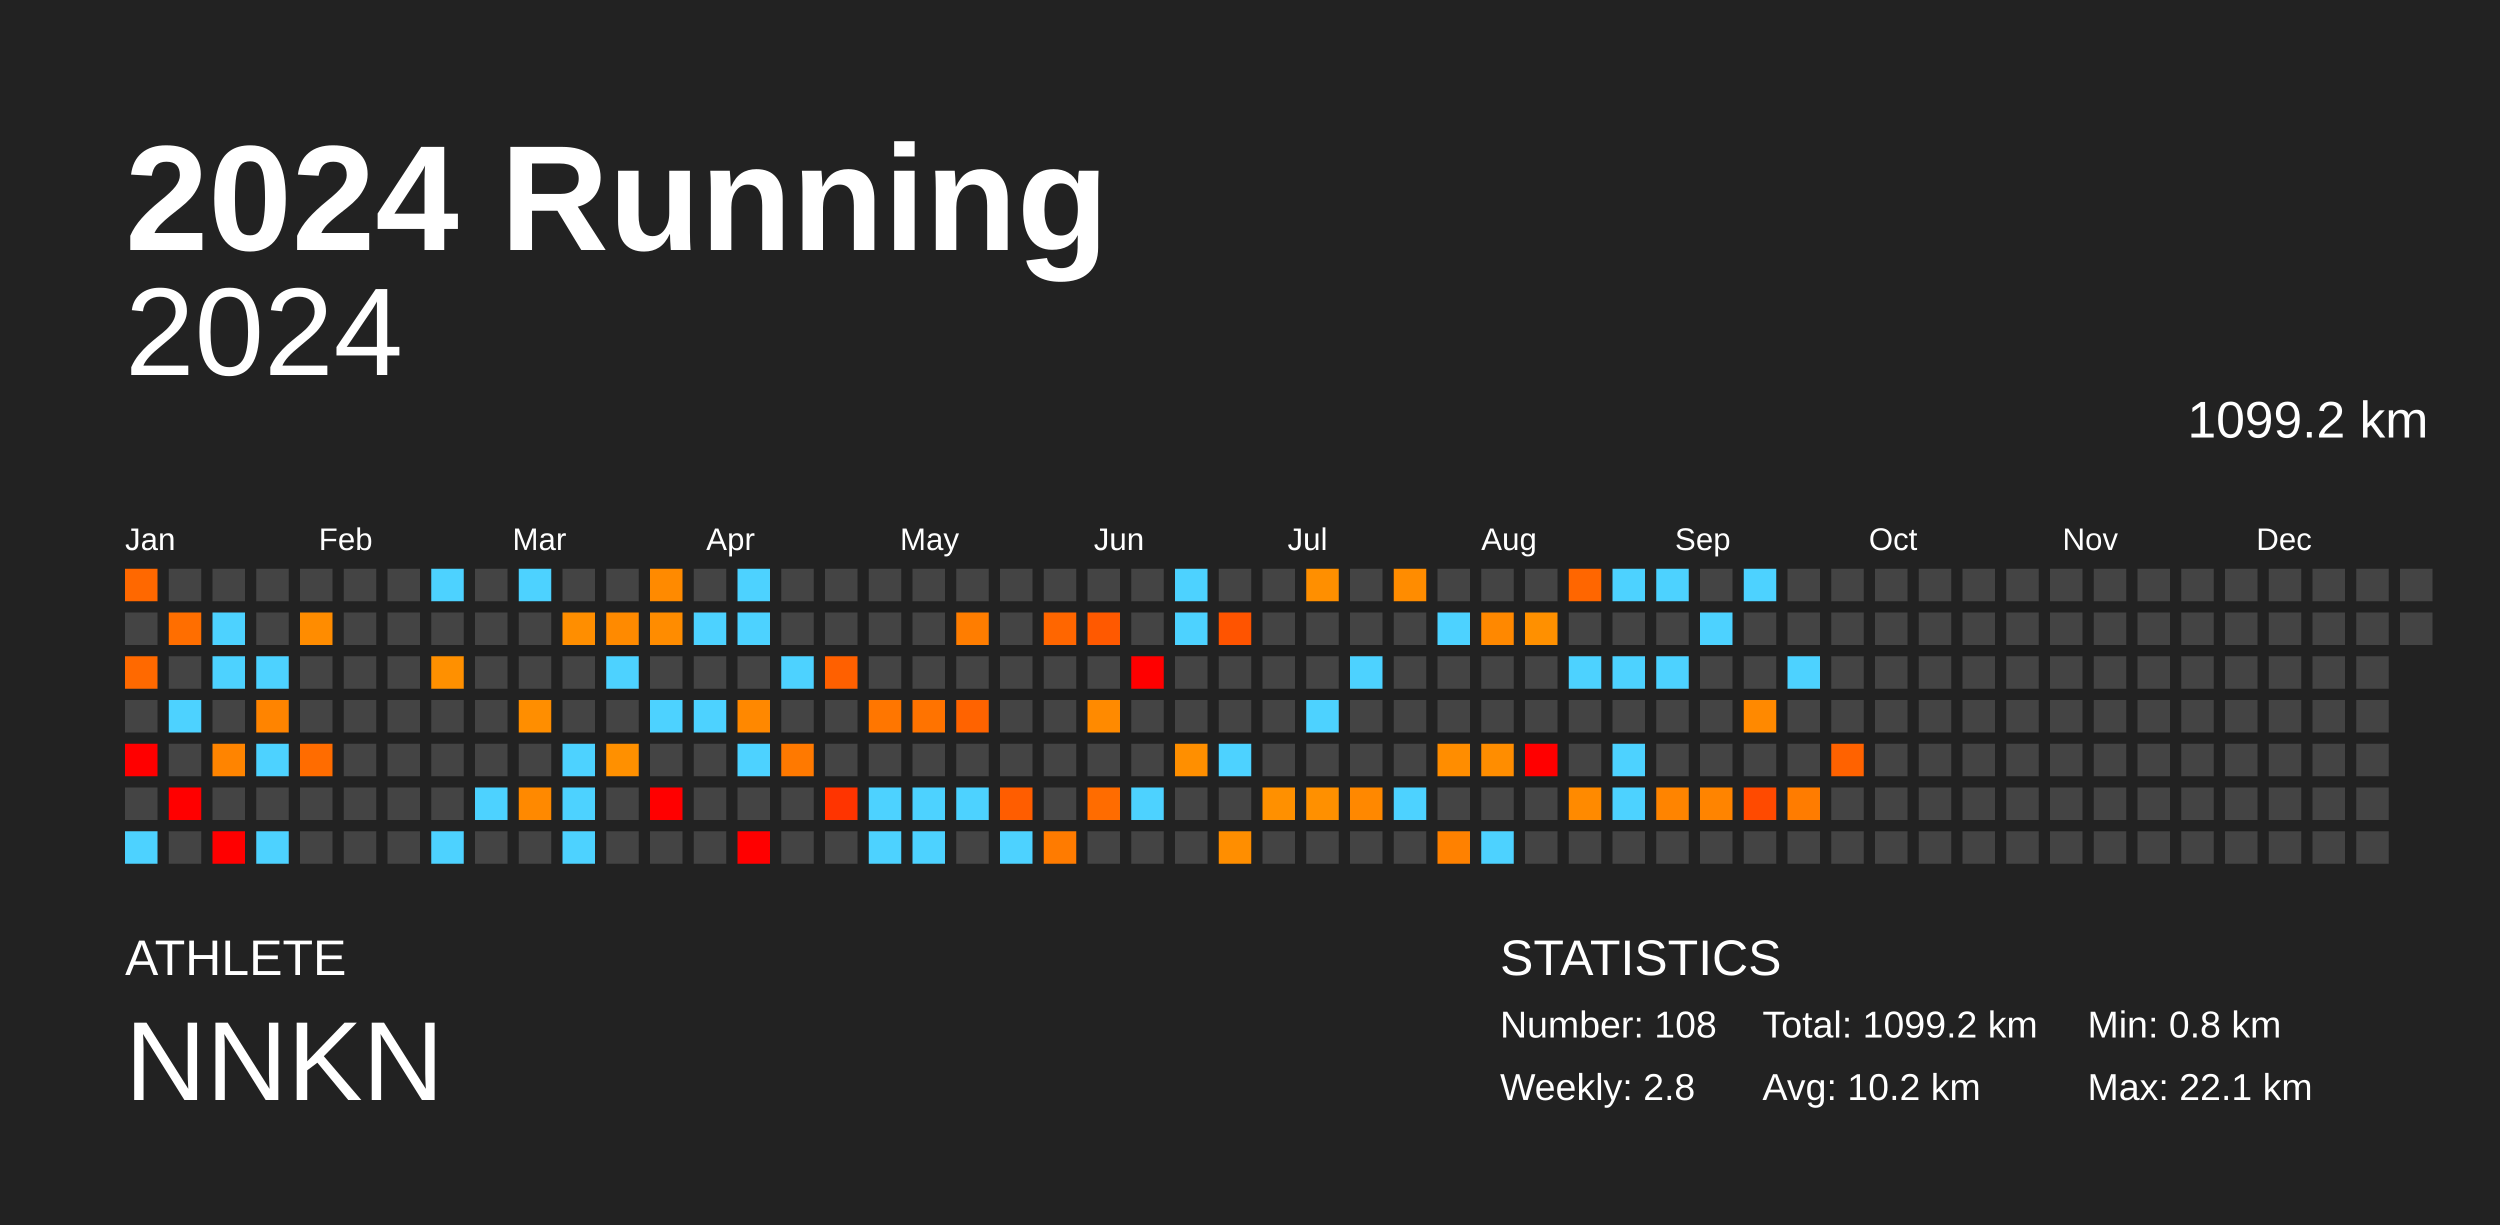
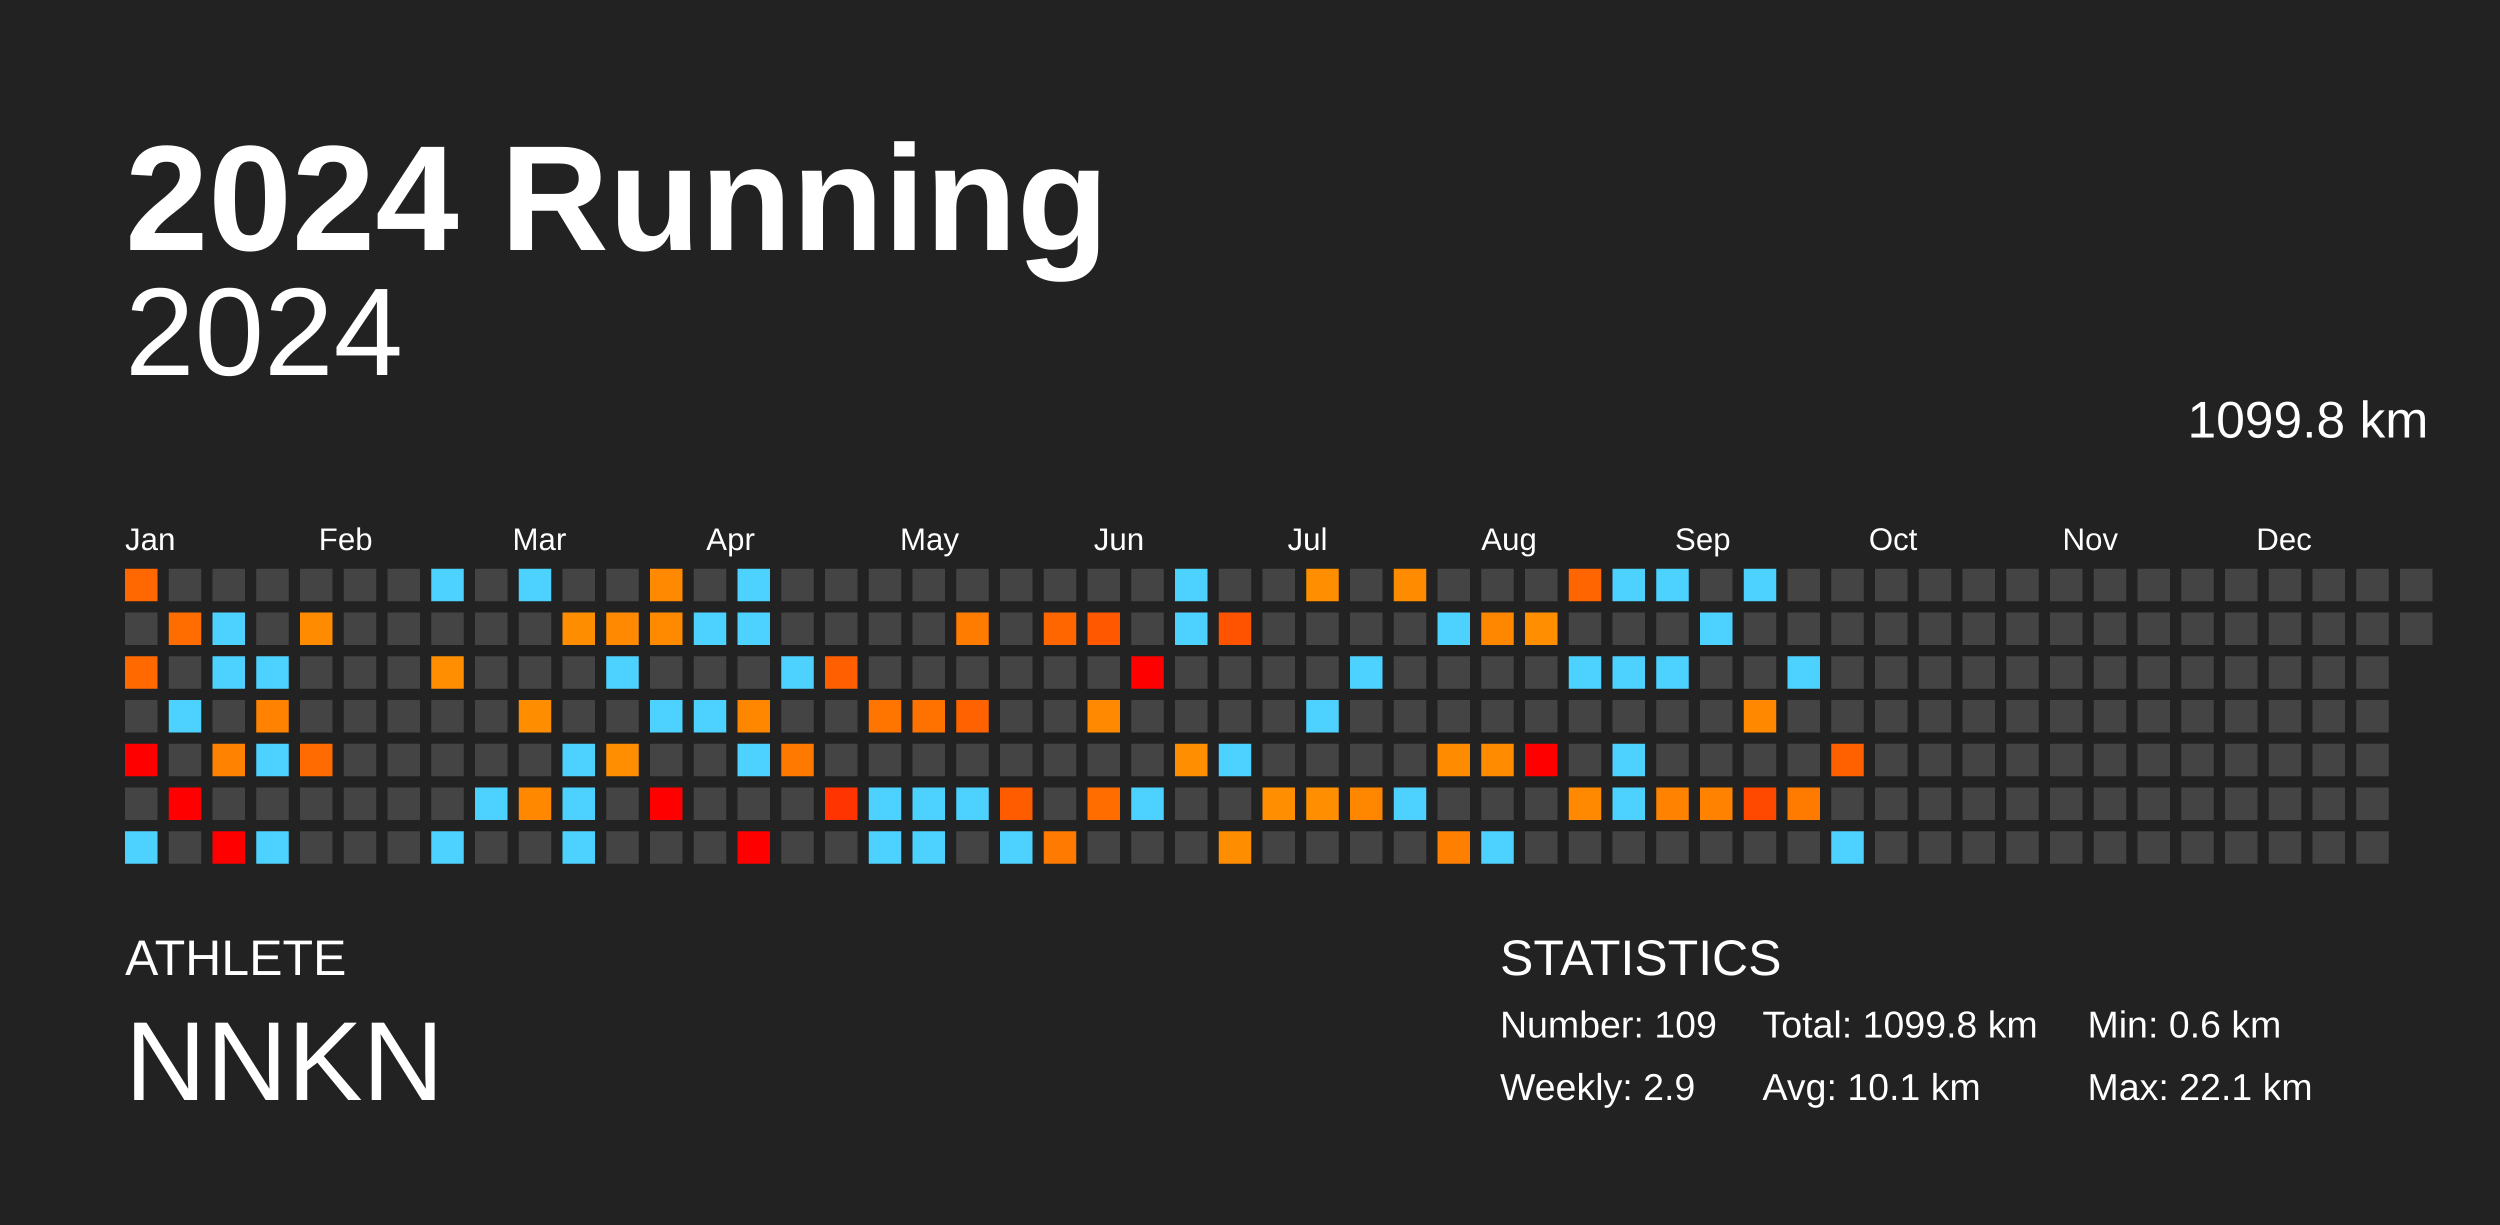
<svg xmlns="http://www.w3.org/2000/svg" baseProfile="full" height="98mm" version="1.1" viewBox="0,0,200,98" width="200mm">
  <defs />
  <rect fill="#222222" height="98" width="200" x="0" y="0" />
  <text fill="#FFFFFF" style="font-size:12px; font-family:Arial; font-weight:bold;" x="10" y="20">2024 Running</text>
  <text fill="#FFFFFF" style="font-size:4px; font-family:Arial" x="10" y="78">ATHLETE</text>
  <text fill="#FFFFFF" style="font-size:9px; font-family:Arial" x="10" y="88">NNKN</text>
  <text fill="#FFFFFF" style="font-size:4px; font-family:Arial" x="120" y="78">STATISTICS</text>
-   <text fill="#FFFFFF" style="font-size:3px; font-family:Arial" x="120" y="83">Number: 108</text>
-   <text fill="#FFFFFF" style="font-size:3px; font-family:Arial" x="120" y="88">Weekly: 2.8</text>
-   <text fill="#FFFFFF" style="font-size:3px; font-family:Arial" x="141" y="83">Total: 1099.2 km</text>
-   <text fill="#FFFFFF" style="font-size:3px; font-family:Arial" x="141" y="88">Avg: 10.2 km</text>
-   <text fill="#FFFFFF" style="font-size:3px; font-family:Arial" x="167" y="83">Min: 0.8 km</text>
+   <text fill="#FFFFFF" style="font-size:3px; font-family:Arial" x="120" y="83">Number: 109</text>
+   <text fill="#FFFFFF" style="font-size:3px; font-family:Arial" x="120" y="88">Weekly: 2.9</text>
+   <text fill="#FFFFFF" style="font-size:3px; font-family:Arial" x="141" y="83">Total: 1099.8 km</text>
+   <text fill="#FFFFFF" style="font-size:3px; font-family:Arial" x="141" y="88">Avg: 10.1 km</text>
+   <text fill="#FFFFFF" style="font-size:3px; font-family:Arial" x="167" y="83">Min: 0.6 km</text>
  <text fill="#FFFFFF" style="font-size:3px; font-family:Arial" x="167" y="88">Max: 22.1 km</text>
  <text alignment-baseline="hanging" fill="#FFFFFF" style="font-size:10.0px; font-family:Arial;" x="10" y="30">2024</text>
-   <text alignment-baseline="hanging" fill="#FFFFFF" style="font-size:4.125px; font-family:Arial;" x="175" y="35">1099.2 km</text>
+   <text alignment-baseline="hanging" fill="#FFFFFF" style="font-size:4.125px; font-family:Arial;" x="175" y="35">1099.8 km</text>
  <text fill="#FFFFFF" style="font-size:2.5px; font-family:Arial" x="10.0" y="44">Jan</text>
  <text fill="#FFFFFF" style="font-size:2.5px; font-family:Arial" x="25.5" y="44">Feb</text>
  <text fill="#FFFFFF" style="font-size:2.5px; font-family:Arial" x="41.0" y="44">Mar</text>
  <text fill="#FFFFFF" style="font-size:2.5px; font-family:Arial" x="56.5" y="44">Apr</text>
  <text fill="#FFFFFF" style="font-size:2.5px; font-family:Arial" x="72.0" y="44">May</text>
  <text fill="#FFFFFF" style="font-size:2.5px; font-family:Arial" x="87.5" y="44">Jun</text>
  <text fill="#FFFFFF" style="font-size:2.5px; font-family:Arial" x="103.0" y="44">Jul</text>
  <text fill="#FFFFFF" style="font-size:2.5px; font-family:Arial" x="118.5" y="44">Aug</text>
  <text fill="#FFFFFF" style="font-size:2.5px; font-family:Arial" x="134.0" y="44">Sep</text>
  <text fill="#FFFFFF" style="font-size:2.5px; font-family:Arial" x="149.5" y="44">Oct</text>
  <text fill="#FFFFFF" style="font-size:2.5px; font-family:Arial" x="165.0" y="44">Nov</text>
  <text fill="#FFFFFF" style="font-size:2.5px; font-family:Arial" x="180.5" y="44">Dec</text>
  <rect fill="#ff6800" height="2.6" width="2.6" x="10.0" y="45.5" />
  <rect fill="#444444" height="2.6" width="2.6" x="10.0" y="49.0" />
  <rect fill="#ff6900" height="2.6" width="2.6" x="10.0" y="52.5" />
  <rect fill="#444444" height="2.6" width="2.6" x="10.0" y="56.0" />
  <rect fill="red" height="2.6" width="2.6" x="10.0" y="59.5" />
  <rect fill="#444444" height="2.6" width="2.6" x="10.0" y="63.0" />
  <rect fill="#4dd2ff" height="2.6" width="2.6" x="10.0" y="66.5" />
  <rect fill="#444444" height="2.6" width="2.6" x="13.5" y="45.5" />
-   <rect fill="#ff6e00" height="2.6" width="2.6" x="13.5" y="49.0" />
+   <rect fill="#ff6d00" height="2.6" width="2.6" x="13.5" y="49.0" />
  <rect fill="#444444" height="2.6" width="2.6" x="13.5" y="52.5" />
  <rect fill="#4dd2ff" height="2.6" width="2.6" x="13.5" y="56.0" />
  <rect fill="#444444" height="2.6" width="2.6" x="13.5" y="59.5" />
  <rect fill="red" height="2.6" width="2.6" x="13.5" y="63.0" />
  <rect fill="#444444" height="2.6" width="2.6" x="13.5" y="66.5" />
  <rect fill="#444444" height="2.6" width="2.6" x="17.0" y="45.5" />
  <rect fill="#4dd2ff" height="2.6" width="2.6" x="17.0" y="49.0" />
  <rect fill="#4dd2ff" height="2.6" width="2.6" x="17.0" y="52.5" />
  <rect fill="#444444" height="2.6" width="2.6" x="17.0" y="56.0" />
-   <rect fill="#ff8400" height="2.6" width="2.6" x="17.0" y="59.5" />
+   <rect fill="#ff8300" height="2.6" width="2.6" x="17.0" y="59.5" />
  <rect fill="#444444" height="2.6" width="2.6" x="17.0" y="63.0" />
  <rect fill="red" height="2.6" width="2.6" x="17.0" y="66.5" />
  <rect fill="#444444" height="2.6" width="2.6" x="20.5" y="45.5" />
  <rect fill="#444444" height="2.6" width="2.6" x="20.5" y="49.0" />
  <rect fill="#4dd2ff" height="2.6" width="2.6" x="20.5" y="52.5" />
-   <rect fill="#ff8400" height="2.6" width="2.6" x="20.5" y="56.0" />
+   <rect fill="#ff8300" height="2.6" width="2.6" x="20.5" y="56.0" />
  <rect fill="#4dd2ff" height="2.6" width="2.6" x="20.5" y="59.5" />
  <rect fill="#444444" height="2.6" width="2.6" x="20.5" y="63.0" />
  <rect fill="#4dd2ff" height="2.6" width="2.6" x="20.5" y="66.5" />
  <rect fill="#444444" height="2.6" width="2.6" x="24.0" y="45.5" />
-   <rect fill="#ff8c00" height="2.6" width="2.6" x="24.0" y="49.0" />
+   <rect fill="#ff8b00" height="2.6" width="2.6" x="24.0" y="49.0" />
  <rect fill="#444444" height="2.6" width="2.6" x="24.0" y="52.5" />
  <rect fill="#444444" height="2.6" width="2.6" x="24.0" y="56.0" />
-   <rect fill="#ff6c00" height="2.6" width="2.6" x="24.0" y="59.5" />
+   <rect fill="#ff6b00" height="2.6" width="2.6" x="24.0" y="59.5" />
  <rect fill="#444444" height="2.6" width="2.6" x="24.0" y="63.0" />
  <rect fill="#444444" height="2.6" width="2.6" x="24.0" y="66.5" />
  <rect fill="#444444" height="2.6" width="2.6" x="27.5" y="45.5" />
  <rect fill="#444444" height="2.6" width="2.6" x="27.5" y="49.0" />
  <rect fill="#444444" height="2.6" width="2.6" x="27.5" y="52.5" />
  <rect fill="#444444" height="2.6" width="2.6" x="27.5" y="56.0" />
  <rect fill="#444444" height="2.6" width="2.6" x="27.5" y="59.5" />
  <rect fill="#444444" height="2.6" width="2.6" x="27.5" y="63.0" />
  <rect fill="#444444" height="2.6" width="2.6" x="27.5" y="66.5" />
  <rect fill="#444444" height="2.6" width="2.6" x="31.0" y="45.5" />
  <rect fill="#444444" height="2.6" width="2.6" x="31.0" y="49.0" />
  <rect fill="#444444" height="2.6" width="2.6" x="31.0" y="52.5" />
  <rect fill="#444444" height="2.6" width="2.6" x="31.0" y="56.0" />
  <rect fill="#444444" height="2.6" width="2.6" x="31.0" y="59.5" />
  <rect fill="#444444" height="2.6" width="2.6" x="31.0" y="63.0" />
  <rect fill="#444444" height="2.6" width="2.6" x="31.0" y="66.5" />
  <rect fill="#4dd2ff" height="2.6" width="2.6" x="34.5" y="45.5" />
  <rect fill="#444444" height="2.6" width="2.6" x="34.5" y="49.0" />
-   <rect fill="#ff9000" height="2.6" width="2.6" x="34.5" y="52.5" />
+   <rect fill="#ff8e00" height="2.6" width="2.6" x="34.5" y="52.5" />
  <rect fill="#444444" height="2.6" width="2.6" x="34.5" y="56.0" />
  <rect fill="#444444" height="2.6" width="2.6" x="34.5" y="59.5" />
  <rect fill="#444444" height="2.6" width="2.6" x="34.5" y="63.0" />
  <rect fill="#4dd2ff" height="2.6" width="2.6" x="34.5" y="66.5" />
  <rect fill="#444444" height="2.6" width="2.6" x="38.0" y="45.5" />
  <rect fill="#444444" height="2.6" width="2.6" x="38.0" y="49.0" />
  <rect fill="#444444" height="2.6" width="2.6" x="38.0" y="52.5" />
  <rect fill="#444444" height="2.6" width="2.6" x="38.0" y="56.0" />
  <rect fill="#444444" height="2.6" width="2.6" x="38.0" y="59.5" />
  <rect fill="#4dd2ff" height="2.6" width="2.6" x="38.0" y="63.0" />
  <rect fill="#444444" height="2.6" width="2.6" x="38.0" y="66.5" />
  <rect fill="#4dd2ff" height="2.6" width="2.6" x="41.5" y="45.5" />
  <rect fill="#444444" height="2.6" width="2.6" x="41.5" y="49.0" />
  <rect fill="#444444" height="2.6" width="2.6" x="41.5" y="52.5" />
-   <rect fill="#ff8e00" height="2.6" width="2.6" x="41.5" y="56.0" />
+   <rect fill="#ff8d00" height="2.6" width="2.6" x="41.5" y="56.0" />
  <rect fill="#444444" height="2.6" width="2.6" x="41.5" y="59.5" />
-   <rect fill="#ff8900" height="2.6" width="2.6" x="41.5" y="63.0" />
+   <rect fill="#ff8800" height="2.6" width="2.6" x="41.5" y="63.0" />
  <rect fill="#444444" height="2.6" width="2.6" x="41.5" y="66.5" />
  <rect fill="#444444" height="2.6" width="2.6" x="45.0" y="45.5" />
-   <rect fill="#ff8e00" height="2.6" width="2.6" x="45.0" y="49.0" />
+   <rect fill="#ff8d00" height="2.6" width="2.6" x="45.0" y="49.0" />
  <rect fill="#444444" height="2.6" width="2.6" x="45.0" y="52.5" />
  <rect fill="#444444" height="2.6" width="2.6" x="45.0" y="56.0" />
  <rect fill="#4dd2ff" height="2.6" width="2.6" x="45.0" y="59.5" />
  <rect fill="#4dd2ff" height="2.6" width="2.6" x="45.0" y="63.0" />
  <rect fill="#4dd2ff" height="2.6" width="2.6" x="45.0" y="66.5" />
  <rect fill="#444444" height="2.6" width="2.6" x="48.5" y="45.5" />
-   <rect fill="#ff8a00" height="2.6" width="2.6" x="48.5" y="49.0" />
+   <rect fill="#ff8900" height="2.6" width="2.6" x="48.5" y="49.0" />
  <rect fill="#4dd2ff" height="2.6" width="2.6" x="48.5" y="52.5" />
  <rect fill="#444444" height="2.6" width="2.6" x="48.5" y="56.0" />
-   <rect fill="#ff9000" height="2.6" width="2.6" x="48.5" y="59.5" />
+   <rect fill="#ff8f00" height="2.6" width="2.6" x="48.5" y="59.5" />
  <rect fill="#444444" height="2.6" width="2.6" x="48.5" y="63.0" />
  <rect fill="#444444" height="2.6" width="2.6" x="48.5" y="66.5" />
-   <rect fill="#ff8a00" height="2.6" width="2.6" x="52.0" y="45.5" />
-   <rect fill="#ff8c00" height="2.6" width="2.6" x="52.0" y="49.0" />
+   <rect fill="#ff8900" height="2.6" width="2.6" x="52.0" y="45.5" />
+   <rect fill="#ff8a00" height="2.6" width="2.6" x="52.0" y="49.0" />
  <rect fill="#444444" height="2.6" width="2.6" x="52.0" y="52.5" />
  <rect fill="#4dd2ff" height="2.6" width="2.6" x="52.0" y="56.0" />
  <rect fill="#444444" height="2.6" width="2.6" x="52.0" y="59.5" />
  <rect fill="red" height="2.6" width="2.6" x="52.0" y="63.0" />
  <rect fill="#444444" height="2.6" width="2.6" x="52.0" y="66.5" />
  <rect fill="#444444" height="2.6" width="2.6" x="55.5" y="45.5" />
  <rect fill="#4dd2ff" height="2.6" width="2.6" x="55.5" y="49.0" />
  <rect fill="#444444" height="2.6" width="2.6" x="55.5" y="52.5" />
  <rect fill="#4dd2ff" height="2.6" width="2.6" x="55.5" y="56.0" />
  <rect fill="#444444" height="2.6" width="2.6" x="55.5" y="59.5" />
  <rect fill="#444444" height="2.6" width="2.6" x="55.5" y="63.0" />
  <rect fill="#444444" height="2.6" width="2.6" x="55.5" y="66.5" />
  <rect fill="#4dd2ff" height="2.6" width="2.6" x="59.0" y="45.5" />
  <rect fill="#4dd2ff" height="2.6" width="2.6" x="59.0" y="49.0" />
  <rect fill="#444444" height="2.6" width="2.6" x="59.0" y="52.5" />
-   <rect fill="#ff8800" height="2.6" width="2.6" x="59.0" y="56.0" />
+   <rect fill="#ff8700" height="2.6" width="2.6" x="59.0" y="56.0" />
  <rect fill="#4dd2ff" height="2.6" width="2.6" x="59.0" y="59.5" />
  <rect fill="#444444" height="2.6" width="2.6" x="59.0" y="63.0" />
  <rect fill="red" height="2.6" width="2.6" x="59.0" y="66.5" />
  <rect fill="#444444" height="2.6" width="2.6" x="62.5" y="45.5" />
  <rect fill="#444444" height="2.6" width="2.6" x="62.5" y="49.0" />
  <rect fill="#4dd2ff" height="2.6" width="2.6" x="62.5" y="52.5" />
  <rect fill="#444444" height="2.6" width="2.6" x="62.5" y="56.0" />
-   <rect fill="#ff7900" height="2.6" width="2.6" x="62.5" y="59.5" />
+   <rect fill="#ff7800" height="2.6" width="2.6" x="62.5" y="59.5" />
  <rect fill="#444444" height="2.6" width="2.6" x="62.5" y="63.0" />
  <rect fill="#444444" height="2.6" width="2.6" x="62.5" y="66.5" />
  <rect fill="#444444" height="2.6" width="2.6" x="66.0" y="45.5" />
  <rect fill="#444444" height="2.6" width="2.6" x="66.0" y="49.0" />
-   <rect fill="#ff6000" height="2.6" width="2.6" x="66.0" y="52.5" />
+   <rect fill="#ff5f00" height="2.6" width="2.6" x="66.0" y="52.5" />
  <rect fill="#444444" height="2.6" width="2.6" x="66.0" y="56.0" />
  <rect fill="#444444" height="2.6" width="2.6" x="66.0" y="59.5" />
  <rect fill="#ff3400" height="2.6" width="2.6" x="66.0" y="63.0" />
  <rect fill="#444444" height="2.6" width="2.6" x="66.0" y="66.5" />
  <rect fill="#444444" height="2.6" width="2.6" x="69.5" y="45.5" />
  <rect fill="#444444" height="2.6" width="2.6" x="69.5" y="49.0" />
  <rect fill="#444444" height="2.6" width="2.6" x="69.5" y="52.5" />
-   <rect fill="#ff7600" height="2.6" width="2.6" x="69.5" y="56.0" />
+   <rect fill="#ff7500" height="2.6" width="2.6" x="69.5" y="56.0" />
  <rect fill="#444444" height="2.6" width="2.6" x="69.5" y="59.5" />
  <rect fill="#4dd2ff" height="2.6" width="2.6" x="69.5" y="63.0" />
  <rect fill="#4dd2ff" height="2.6" width="2.6" x="69.5" y="66.5" />
  <rect fill="#444444" height="2.6" width="2.6" x="73.0" y="45.5" />
  <rect fill="#444444" height="2.6" width="2.6" x="73.0" y="49.0" />
  <rect fill="#444444" height="2.6" width="2.6" x="73.0" y="52.5" />
-   <rect fill="#ff7300" height="2.6" width="2.6" x="73.0" y="56.0" />
+   <rect fill="#ff7200" height="2.6" width="2.6" x="73.0" y="56.0" />
  <rect fill="#444444" height="2.6" width="2.6" x="73.0" y="59.5" />
  <rect fill="#4dd2ff" height="2.6" width="2.6" x="73.0" y="63.0" />
  <rect fill="#4dd2ff" height="2.6" width="2.6" x="73.0" y="66.5" />
  <rect fill="#444444" height="2.6" width="2.6" x="76.5" y="45.5" />
-   <rect fill="#ff7d00" height="2.6" width="2.6" x="76.5" y="49.0" />
+   <rect fill="#ff7c00" height="2.6" width="2.6" x="76.5" y="49.0" />
  <rect fill="#444444" height="2.6" width="2.6" x="76.5" y="52.5" />
-   <rect fill="#ff6300" height="2.6" width="2.6" x="76.5" y="56.0" />
+   <rect fill="#ff6200" height="2.6" width="2.6" x="76.5" y="56.0" />
  <rect fill="#444444" height="2.6" width="2.6" x="76.5" y="59.5" />
  <rect fill="#4dd2ff" height="2.6" width="2.6" x="76.5" y="63.0" />
  <rect fill="#444444" height="2.6" width="2.6" x="76.5" y="66.5" />
  <rect fill="#444444" height="2.6" width="2.6" x="80.0" y="45.5" />
  <rect fill="#444444" height="2.6" width="2.6" x="80.0" y="49.0" />
  <rect fill="#444444" height="2.6" width="2.6" x="80.0" y="52.5" />
  <rect fill="#444444" height="2.6" width="2.6" x="80.0" y="56.0" />
  <rect fill="#444444" height="2.6" width="2.6" x="80.0" y="59.5" />
-   <rect fill="#ff5d00" height="2.6" width="2.6" x="80.0" y="63.0" />
+   <rect fill="#ff5c00" height="2.6" width="2.6" x="80.0" y="63.0" />
  <rect fill="#4dd2ff" height="2.6" width="2.6" x="80.0" y="66.5" />
  <rect fill="#444444" height="2.6" width="2.6" x="83.5" y="45.5" />
  <rect fill="#ff6600" height="2.6" width="2.6" x="83.5" y="49.0" />
  <rect fill="#444444" height="2.6" width="2.6" x="83.5" y="52.5" />
  <rect fill="#444444" height="2.6" width="2.6" x="83.5" y="56.0" />
  <rect fill="#444444" height="2.6" width="2.6" x="83.5" y="59.5" />
  <rect fill="#444444" height="2.6" width="2.6" x="83.5" y="63.0" />
-   <rect fill="#ff7b00" height="2.6" width="2.6" x="83.5" y="66.5" />
+   <rect fill="#ff7a00" height="2.6" width="2.6" x="83.5" y="66.5" />
  <rect fill="#444444" height="2.6" width="2.6" x="87.0" y="45.5" />
-   <rect fill="#ff5900" height="2.6" width="2.6" x="87.0" y="49.0" />
+   <rect fill="#ff5800" height="2.6" width="2.6" x="87.0" y="49.0" />
  <rect fill="#444444" height="2.6" width="2.6" x="87.0" y="52.5" />
-   <rect fill="#ff8a00" height="2.6" width="2.6" x="87.0" y="56.0" />
+   <rect fill="#ff8900" height="2.6" width="2.6" x="87.0" y="56.0" />
  <rect fill="#444444" height="2.6" width="2.6" x="87.0" y="59.5" />
  <rect fill="#ff6c00" height="2.6" width="2.6" x="87.0" y="63.0" />
  <rect fill="#444444" height="2.6" width="2.6" x="87.0" y="66.5" />
  <rect fill="#444444" height="2.6" width="2.6" x="90.5" y="45.5" />
  <rect fill="#444444" height="2.6" width="2.6" x="90.5" y="49.0" />
  <rect fill="red" height="2.6" width="2.6" x="90.5" y="52.5" />
  <rect fill="#444444" height="2.6" width="2.6" x="90.5" y="56.0" />
  <rect fill="#444444" height="2.6" width="2.6" x="90.5" y="59.5" />
  <rect fill="#4dd2ff" height="2.6" width="2.6" x="90.5" y="63.0" />
  <rect fill="#444444" height="2.6" width="2.6" x="90.5" y="66.5" />
  <rect fill="#4dd2ff" height="2.6" width="2.6" x="94.0" y="45.5" />
  <rect fill="#4dd2ff" height="2.6" width="2.6" x="94.0" y="49.0" />
  <rect fill="#444444" height="2.6" width="2.6" x="94.0" y="52.5" />
  <rect fill="#444444" height="2.6" width="2.6" x="94.0" y="56.0" />
-   <rect fill="#ff8f00" height="2.6" width="2.6" x="94.0" y="59.5" />
+   <rect fill="#ff8e00" height="2.6" width="2.6" x="94.0" y="59.5" />
  <rect fill="#444444" height="2.6" width="2.6" x="94.0" y="63.0" />
  <rect fill="#444444" height="2.6" width="2.6" x="94.0" y="66.5" />
  <rect fill="#444444" height="2.6" width="2.6" x="97.5" y="45.5" />
-   <rect fill="#ff5400" height="2.6" width="2.6" x="97.5" y="49.0" />
+   <rect fill="#ff5300" height="2.6" width="2.6" x="97.5" y="49.0" />
  <rect fill="#444444" height="2.6" width="2.6" x="97.5" y="52.5" />
  <rect fill="#444444" height="2.6" width="2.6" x="97.5" y="56.0" />
  <rect fill="#4dd2ff" height="2.6" width="2.6" x="97.5" y="59.5" />
  <rect fill="#444444" height="2.6" width="2.6" x="97.5" y="63.0" />
-   <rect fill="#ff8e00" height="2.6" width="2.6" x="97.5" y="66.5" />
+   <rect fill="#ff8d00" height="2.6" width="2.6" x="97.5" y="66.5" />
  <rect fill="#444444" height="2.6" width="2.6" x="101.0" y="45.5" />
  <rect fill="#444444" height="2.6" width="2.6" x="101.0" y="49.0" />
  <rect fill="#444444" height="2.6" width="2.6" x="101.0" y="52.5" />
  <rect fill="#444444" height="2.6" width="2.6" x="101.0" y="56.0" />
  <rect fill="#444444" height="2.6" width="2.6" x="101.0" y="59.5" />
-   <rect fill="#ff9000" height="2.6" width="2.6" x="101.0" y="63.0" />
+   <rect fill="#ff8f00" height="2.6" width="2.6" x="101.0" y="63.0" />
  <rect fill="#444444" height="2.6" width="2.6" x="101.0" y="66.5" />
-   <rect fill="#ff8f00" height="2.6" width="2.6" x="104.5" y="45.5" />
+   <rect fill="#ff8e00" height="2.6" width="2.6" x="104.5" y="45.5" />
  <rect fill="#444444" height="2.6" width="2.6" x="104.5" y="49.0" />
  <rect fill="#444444" height="2.6" width="2.6" x="104.5" y="52.5" />
  <rect fill="#4dd2ff" height="2.6" width="2.6" x="104.5" y="56.0" />
  <rect fill="#444444" height="2.6" width="2.6" x="104.5" y="59.5" />
-   <rect fill="#ff9000" height="2.6" width="2.6" x="104.5" y="63.0" />
+   <rect fill="#ff8f00" height="2.6" width="2.6" x="104.5" y="63.0" />
  <rect fill="#444444" height="2.6" width="2.6" x="104.5" y="66.5" />
  <rect fill="#444444" height="2.6" width="2.6" x="108.0" y="45.5" />
  <rect fill="#444444" height="2.6" width="2.6" x="108.0" y="49.0" />
  <rect fill="#4dd2ff" height="2.6" width="2.6" x="108.0" y="52.5" />
  <rect fill="#444444" height="2.6" width="2.6" x="108.0" y="56.0" />
  <rect fill="#444444" height="2.6" width="2.6" x="108.0" y="59.5" />
-   <rect fill="#ff8800" height="2.6" width="2.6" x="108.0" y="63.0" />
+   <rect fill="#ff8700" height="2.6" width="2.6" x="108.0" y="63.0" />
  <rect fill="#444444" height="2.6" width="2.6" x="108.0" y="66.5" />
-   <rect fill="#ff8c00" height="2.6" width="2.6" x="111.5" y="45.5" />
+   <rect fill="#ff8b00" height="2.6" width="2.6" x="111.5" y="45.5" />
  <rect fill="#444444" height="2.6" width="2.6" x="111.5" y="49.0" />
  <rect fill="#444444" height="2.6" width="2.6" x="111.5" y="52.5" />
  <rect fill="#444444" height="2.6" width="2.6" x="111.5" y="56.0" />
  <rect fill="#444444" height="2.6" width="2.6" x="111.5" y="59.5" />
  <rect fill="#4dd2ff" height="2.6" width="2.6" x="111.5" y="63.0" />
  <rect fill="#444444" height="2.6" width="2.6" x="111.5" y="66.5" />
  <rect fill="#444444" height="2.6" width="2.6" x="115.0" y="45.5" />
  <rect fill="#4dd2ff" height="2.6" width="2.6" x="115.0" y="49.0" />
  <rect fill="#444444" height="2.6" width="2.6" x="115.0" y="52.5" />
  <rect fill="#444444" height="2.6" width="2.6" x="115.0" y="56.0" />
-   <rect fill="#ff8d00" height="2.6" width="2.6" x="115.0" y="59.5" />
+   <rect fill="#ff8c00" height="2.6" width="2.6" x="115.0" y="59.5" />
  <rect fill="#444444" height="2.6" width="2.6" x="115.0" y="63.0" />
-   <rect fill="#ff8100" height="2.6" width="2.6" x="115.0" y="66.5" />
+   <rect fill="#ff8000" height="2.6" width="2.6" x="115.0" y="66.5" />
  <rect fill="#444444" height="2.6" width="2.6" x="118.5" y="45.5" />
-   <rect fill="#ff8800" height="2.6" width="2.6" x="118.5" y="49.0" />
+   <rect fill="#ff8700" height="2.6" width="2.6" x="118.5" y="49.0" />
  <rect fill="#444444" height="2.6" width="2.6" x="118.5" y="52.5" />
  <rect fill="#444444" height="2.6" width="2.6" x="118.5" y="56.0" />
-   <rect fill="#ff8d00" height="2.6" width="2.6" x="118.5" y="59.5" />
+   <rect fill="#ff8c00" height="2.6" width="2.6" x="118.5" y="59.5" />
  <rect fill="#444444" height="2.6" width="2.6" x="118.5" y="63.0" />
  <rect fill="#4dd2ff" height="2.6" width="2.6" x="118.5" y="66.5" />
  <rect fill="#444444" height="2.6" width="2.6" x="122.0" y="45.5" />
-   <rect fill="#ff9000" height="2.6" width="2.6" x="122.0" y="49.0" />
+   <rect fill="#ff8f00" height="2.6" width="2.6" x="122.0" y="49.0" />
  <rect fill="#444444" height="2.6" width="2.6" x="122.0" y="52.5" />
  <rect fill="#444444" height="2.6" width="2.6" x="122.0" y="56.0" />
  <rect fill="red" height="2.6" width="2.6" x="122.0" y="59.5" />
  <rect fill="#444444" height="2.6" width="2.6" x="122.0" y="63.0" />
  <rect fill="#444444" height="2.6" width="2.6" x="122.0" y="66.5" />
-   <rect fill="#ff6600" height="2.6" width="2.6" x="125.5" y="45.5" />
+   <rect fill="#ff6500" height="2.6" width="2.6" x="125.5" y="45.5" />
  <rect fill="#444444" height="2.6" width="2.6" x="125.5" y="49.0" />
  <rect fill="#4dd2ff" height="2.6" width="2.6" x="125.5" y="52.5" />
  <rect fill="#444444" height="2.6" width="2.6" x="125.5" y="56.0" />
  <rect fill="#444444" height="2.6" width="2.6" x="125.5" y="59.5" />
-   <rect fill="#ff8a00" height="2.6" width="2.6" x="125.5" y="63.0" />
+   <rect fill="#ff8900" height="2.6" width="2.6" x="125.5" y="63.0" />
  <rect fill="#444444" height="2.6" width="2.6" x="125.5" y="66.5" />
  <rect fill="#4dd2ff" height="2.6" width="2.6" x="129.0" y="45.5" />
  <rect fill="#444444" height="2.6" width="2.6" x="129.0" y="49.0" />
  <rect fill="#4dd2ff" height="2.6" width="2.6" x="129.0" y="52.5" />
  <rect fill="#444444" height="2.6" width="2.6" x="129.0" y="56.0" />
  <rect fill="#4dd2ff" height="2.6" width="2.6" x="129.0" y="59.5" />
  <rect fill="#4dd2ff" height="2.6" width="2.6" x="129.0" y="63.0" />
  <rect fill="#444444" height="2.6" width="2.6" x="129.0" y="66.5" />
  <rect fill="#4dd2ff" height="2.6" width="2.6" x="132.5" y="45.5" />
  <rect fill="#444444" height="2.6" width="2.6" x="132.5" y="49.0" />
  <rect fill="#4dd2ff" height="2.6" width="2.6" x="132.5" y="52.5" />
  <rect fill="#444444" height="2.6" width="2.6" x="132.5" y="56.0" />
  <rect fill="#444444" height="2.6" width="2.6" x="132.5" y="59.5" />
-   <rect fill="#ff8400" height="2.6" width="2.6" x="132.5" y="63.0" />
+   <rect fill="#ff8300" height="2.6" width="2.6" x="132.5" y="63.0" />
  <rect fill="#444444" height="2.6" width="2.6" x="132.5" y="66.5" />
  <rect fill="#444444" height="2.6" width="2.6" x="136.0" y="45.5" />
  <rect fill="#4dd2ff" height="2.6" width="2.6" x="136.0" y="49.0" />
  <rect fill="#444444" height="2.6" width="2.6" x="136.0" y="52.5" />
  <rect fill="#444444" height="2.6" width="2.6" x="136.0" y="56.0" />
  <rect fill="#444444" height="2.6" width="2.6" x="136.0" y="59.5" />
-   <rect fill="#ff8400" height="2.6" width="2.6" x="136.0" y="63.0" />
+   <rect fill="#ff8300" height="2.6" width="2.6" x="136.0" y="63.0" />
  <rect fill="#444444" height="2.6" width="2.6" x="136.0" y="66.5" />
  <rect fill="#4dd2ff" height="2.6" width="2.6" x="139.5" y="45.5" />
  <rect fill="#444444" height="2.6" width="2.6" x="139.5" y="49.0" />
  <rect fill="#444444" height="2.6" width="2.6" x="139.5" y="52.5" />
-   <rect fill="#ff8900" height="2.6" width="2.6" x="139.5" y="56.0" />
+   <rect fill="#ff8800" height="2.6" width="2.6" x="139.5" y="56.0" />
  <rect fill="#444444" height="2.6" width="2.6" x="139.5" y="59.5" />
-   <rect fill="#ff4a00" height="2.6" width="2.6" x="139.5" y="63.0" />
+   <rect fill="#ff4900" height="2.6" width="2.6" x="139.5" y="63.0" />
  <rect fill="#444444" height="2.6" width="2.6" x="139.5" y="66.5" />
  <rect fill="#444444" height="2.6" width="2.6" x="143.0" y="45.5" />
  <rect fill="#444444" height="2.6" width="2.6" x="143.0" y="49.0" />
  <rect fill="#4dd2ff" height="2.6" width="2.6" x="143.0" y="52.5" />
  <rect fill="#444444" height="2.6" width="2.6" x="143.0" y="56.0" />
  <rect fill="#444444" height="2.6" width="2.6" x="143.0" y="59.5" />
-   <rect fill="#ff7c00" height="2.6" width="2.6" x="143.0" y="63.0" />
+   <rect fill="#ff7b00" height="2.6" width="2.6" x="143.0" y="63.0" />
  <rect fill="#444444" height="2.6" width="2.6" x="143.0" y="66.5" />
  <rect fill="#444444" height="2.6" width="2.6" x="146.5" y="45.5" />
  <rect fill="#444444" height="2.6" width="2.6" x="146.5" y="49.0" />
  <rect fill="#444444" height="2.6" width="2.6" x="146.5" y="52.5" />
  <rect fill="#444444" height="2.6" width="2.6" x="146.5" y="56.0" />
-   <rect fill="#ff6200" height="2.6" width="2.6" x="146.5" y="59.5" />
+   <rect fill="#ff6100" height="2.6" width="2.6" x="146.5" y="59.5" />
  <rect fill="#444444" height="2.6" width="2.6" x="146.5" y="63.0" />
-   <rect fill="#444444" height="2.6" width="2.6" x="146.5" y="66.5" />
+   <rect fill="#4dd2ff" height="2.6" width="2.6" x="146.5" y="66.5" />
  <rect fill="#444444" height="2.6" width="2.6" x="150.0" y="45.5" />
  <rect fill="#444444" height="2.6" width="2.6" x="150.0" y="49.0" />
  <rect fill="#444444" height="2.6" width="2.6" x="150.0" y="52.5" />
  <rect fill="#444444" height="2.6" width="2.6" x="150.0" y="56.0" />
  <rect fill="#444444" height="2.6" width="2.6" x="150.0" y="59.5" />
  <rect fill="#444444" height="2.6" width="2.6" x="150.0" y="63.0" />
  <rect fill="#444444" height="2.6" width="2.6" x="150.0" y="66.5" />
  <rect fill="#444444" height="2.6" width="2.6" x="153.5" y="45.5" />
  <rect fill="#444444" height="2.6" width="2.6" x="153.5" y="49.0" />
  <rect fill="#444444" height="2.6" width="2.6" x="153.5" y="52.5" />
  <rect fill="#444444" height="2.6" width="2.6" x="153.5" y="56.0" />
  <rect fill="#444444" height="2.6" width="2.6" x="153.5" y="59.5" />
  <rect fill="#444444" height="2.6" width="2.6" x="153.5" y="63.0" />
  <rect fill="#444444" height="2.6" width="2.6" x="153.5" y="66.5" />
  <rect fill="#444444" height="2.6" width="2.6" x="157.0" y="45.5" />
  <rect fill="#444444" height="2.6" width="2.6" x="157.0" y="49.0" />
  <rect fill="#444444" height="2.6" width="2.6" x="157.0" y="52.5" />
  <rect fill="#444444" height="2.6" width="2.6" x="157.0" y="56.0" />
  <rect fill="#444444" height="2.6" width="2.6" x="157.0" y="59.5" />
  <rect fill="#444444" height="2.6" width="2.6" x="157.0" y="63.0" />
  <rect fill="#444444" height="2.6" width="2.6" x="157.0" y="66.5" />
  <rect fill="#444444" height="2.6" width="2.6" x="160.5" y="45.5" />
  <rect fill="#444444" height="2.6" width="2.6" x="160.5" y="49.0" />
  <rect fill="#444444" height="2.6" width="2.6" x="160.5" y="52.5" />
  <rect fill="#444444" height="2.6" width="2.6" x="160.5" y="56.0" />
  <rect fill="#444444" height="2.6" width="2.6" x="160.5" y="59.5" />
  <rect fill="#444444" height="2.6" width="2.6" x="160.5" y="63.0" />
  <rect fill="#444444" height="2.6" width="2.6" x="160.5" y="66.5" />
  <rect fill="#444444" height="2.6" width="2.6" x="164.0" y="45.5" />
  <rect fill="#444444" height="2.6" width="2.6" x="164.0" y="49.0" />
  <rect fill="#444444" height="2.6" width="2.6" x="164.0" y="52.5" />
  <rect fill="#444444" height="2.6" width="2.6" x="164.0" y="56.0" />
  <rect fill="#444444" height="2.6" width="2.6" x="164.0" y="59.5" />
  <rect fill="#444444" height="2.6" width="2.6" x="164.0" y="63.0" />
  <rect fill="#444444" height="2.6" width="2.6" x="164.0" y="66.5" />
  <rect fill="#444444" height="2.6" width="2.6" x="167.5" y="45.5" />
  <rect fill="#444444" height="2.6" width="2.6" x="167.5" y="49.0" />
  <rect fill="#444444" height="2.6" width="2.6" x="167.5" y="52.5" />
  <rect fill="#444444" height="2.6" width="2.6" x="167.5" y="56.0" />
  <rect fill="#444444" height="2.6" width="2.6" x="167.5" y="59.5" />
  <rect fill="#444444" height="2.6" width="2.6" x="167.5" y="63.0" />
  <rect fill="#444444" height="2.6" width="2.6" x="167.5" y="66.5" />
  <rect fill="#444444" height="2.6" width="2.6" x="171.0" y="45.5" />
  <rect fill="#444444" height="2.6" width="2.6" x="171.0" y="49.0" />
  <rect fill="#444444" height="2.6" width="2.6" x="171.0" y="52.5" />
  <rect fill="#444444" height="2.6" width="2.6" x="171.0" y="56.0" />
  <rect fill="#444444" height="2.6" width="2.6" x="171.0" y="59.5" />
  <rect fill="#444444" height="2.6" width="2.6" x="171.0" y="63.0" />
  <rect fill="#444444" height="2.6" width="2.6" x="171.0" y="66.5" />
  <rect fill="#444444" height="2.6" width="2.6" x="174.5" y="45.5" />
  <rect fill="#444444" height="2.6" width="2.6" x="174.5" y="49.0" />
  <rect fill="#444444" height="2.6" width="2.6" x="174.5" y="52.5" />
  <rect fill="#444444" height="2.6" width="2.6" x="174.5" y="56.0" />
  <rect fill="#444444" height="2.6" width="2.6" x="174.5" y="59.5" />
  <rect fill="#444444" height="2.6" width="2.6" x="174.5" y="63.0" />
  <rect fill="#444444" height="2.6" width="2.6" x="174.5" y="66.5" />
  <rect fill="#444444" height="2.6" width="2.6" x="178.0" y="45.5" />
  <rect fill="#444444" height="2.6" width="2.6" x="178.0" y="49.0" />
  <rect fill="#444444" height="2.6" width="2.6" x="178.0" y="52.5" />
  <rect fill="#444444" height="2.6" width="2.6" x="178.0" y="56.0" />
  <rect fill="#444444" height="2.6" width="2.6" x="178.0" y="59.5" />
  <rect fill="#444444" height="2.6" width="2.6" x="178.0" y="63.0" />
  <rect fill="#444444" height="2.6" width="2.6" x="178.0" y="66.5" />
  <rect fill="#444444" height="2.6" width="2.6" x="181.5" y="45.5" />
  <rect fill="#444444" height="2.6" width="2.6" x="181.5" y="49.0" />
  <rect fill="#444444" height="2.6" width="2.6" x="181.5" y="52.5" />
  <rect fill="#444444" height="2.6" width="2.6" x="181.5" y="56.0" />
  <rect fill="#444444" height="2.6" width="2.6" x="181.5" y="59.5" />
  <rect fill="#444444" height="2.6" width="2.6" x="181.5" y="63.0" />
  <rect fill="#444444" height="2.6" width="2.6" x="181.5" y="66.5" />
  <rect fill="#444444" height="2.6" width="2.6" x="185.0" y="45.5" />
  <rect fill="#444444" height="2.6" width="2.6" x="185.0" y="49.0" />
  <rect fill="#444444" height="2.6" width="2.6" x="185.0" y="52.5" />
  <rect fill="#444444" height="2.6" width="2.6" x="185.0" y="56.0" />
  <rect fill="#444444" height="2.6" width="2.6" x="185.0" y="59.5" />
  <rect fill="#444444" height="2.6" width="2.6" x="185.0" y="63.0" />
  <rect fill="#444444" height="2.6" width="2.6" x="185.0" y="66.5" />
  <rect fill="#444444" height="2.6" width="2.6" x="188.5" y="45.5" />
  <rect fill="#444444" height="2.6" width="2.6" x="188.5" y="49.0" />
  <rect fill="#444444" height="2.6" width="2.6" x="188.5" y="52.5" />
  <rect fill="#444444" height="2.6" width="2.6" x="188.5" y="56.0" />
  <rect fill="#444444" height="2.6" width="2.6" x="188.5" y="59.5" />
  <rect fill="#444444" height="2.6" width="2.6" x="188.5" y="63.0" />
  <rect fill="#444444" height="2.6" width="2.6" x="188.5" y="66.5" />
  <rect fill="#444444" height="2.6" width="2.6" x="192.0" y="45.5" />
  <rect fill="#444444" height="2.6" width="2.6" x="192.0" y="49.0" />
</svg>
